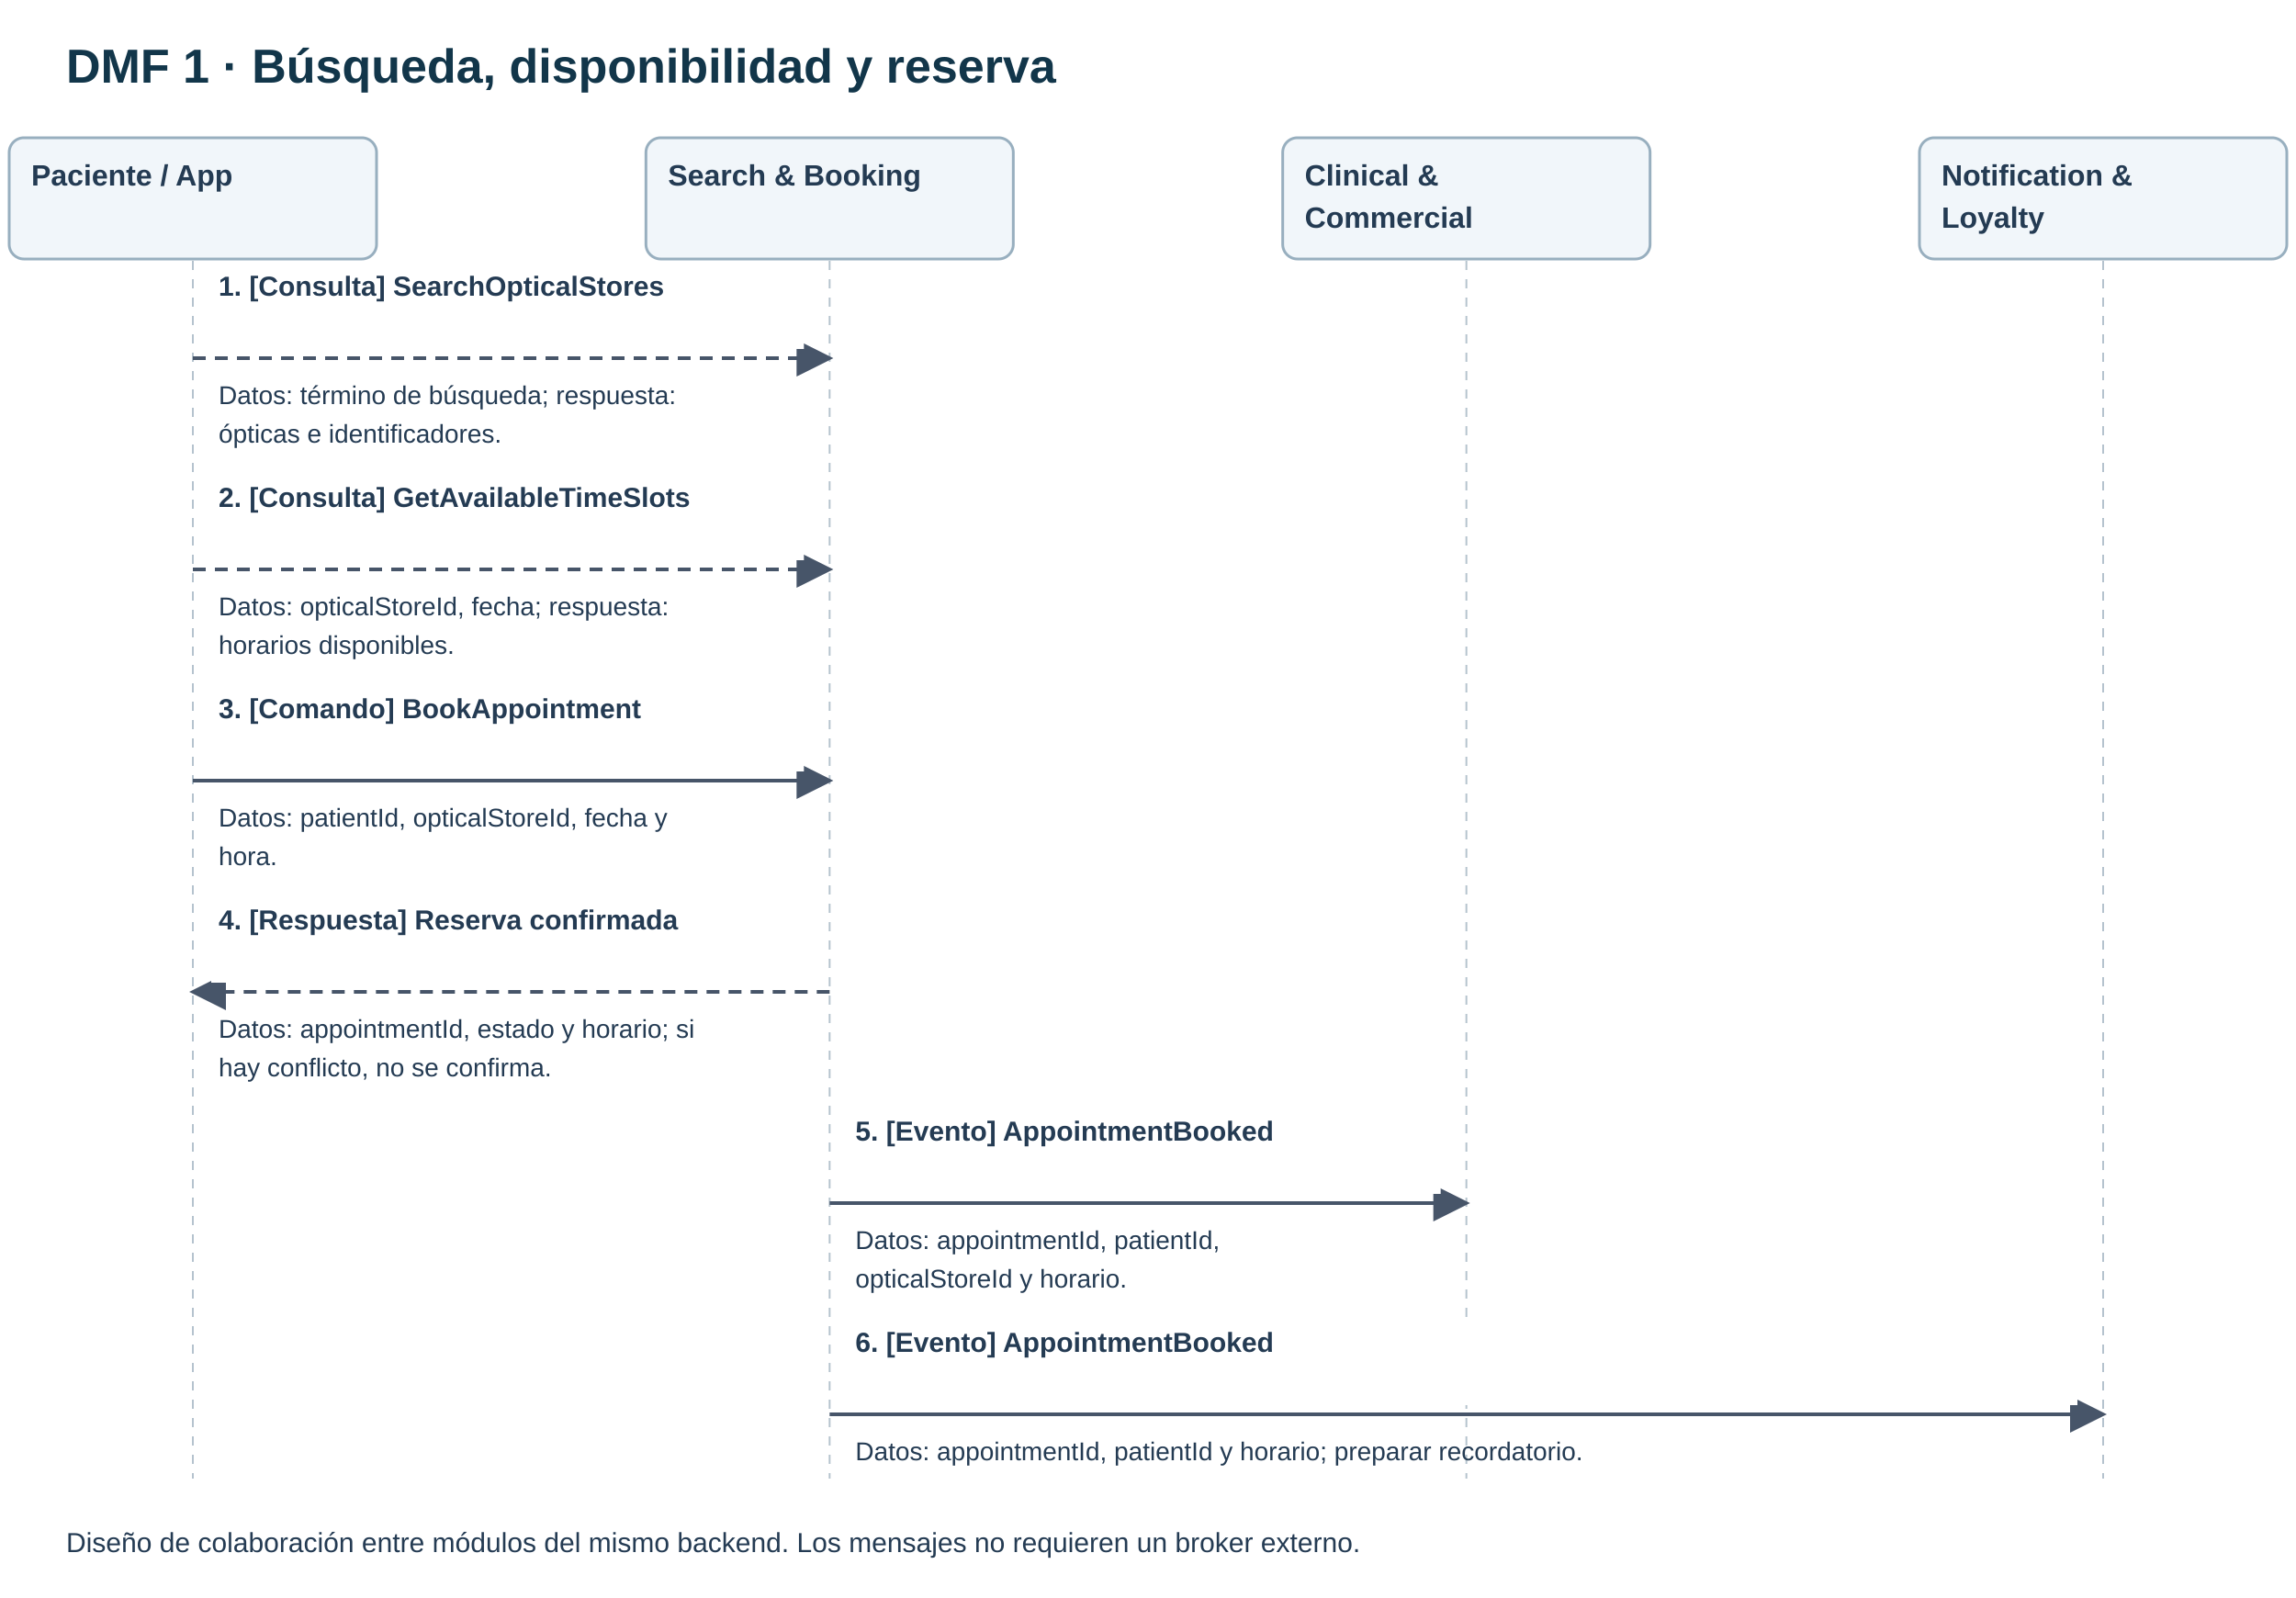
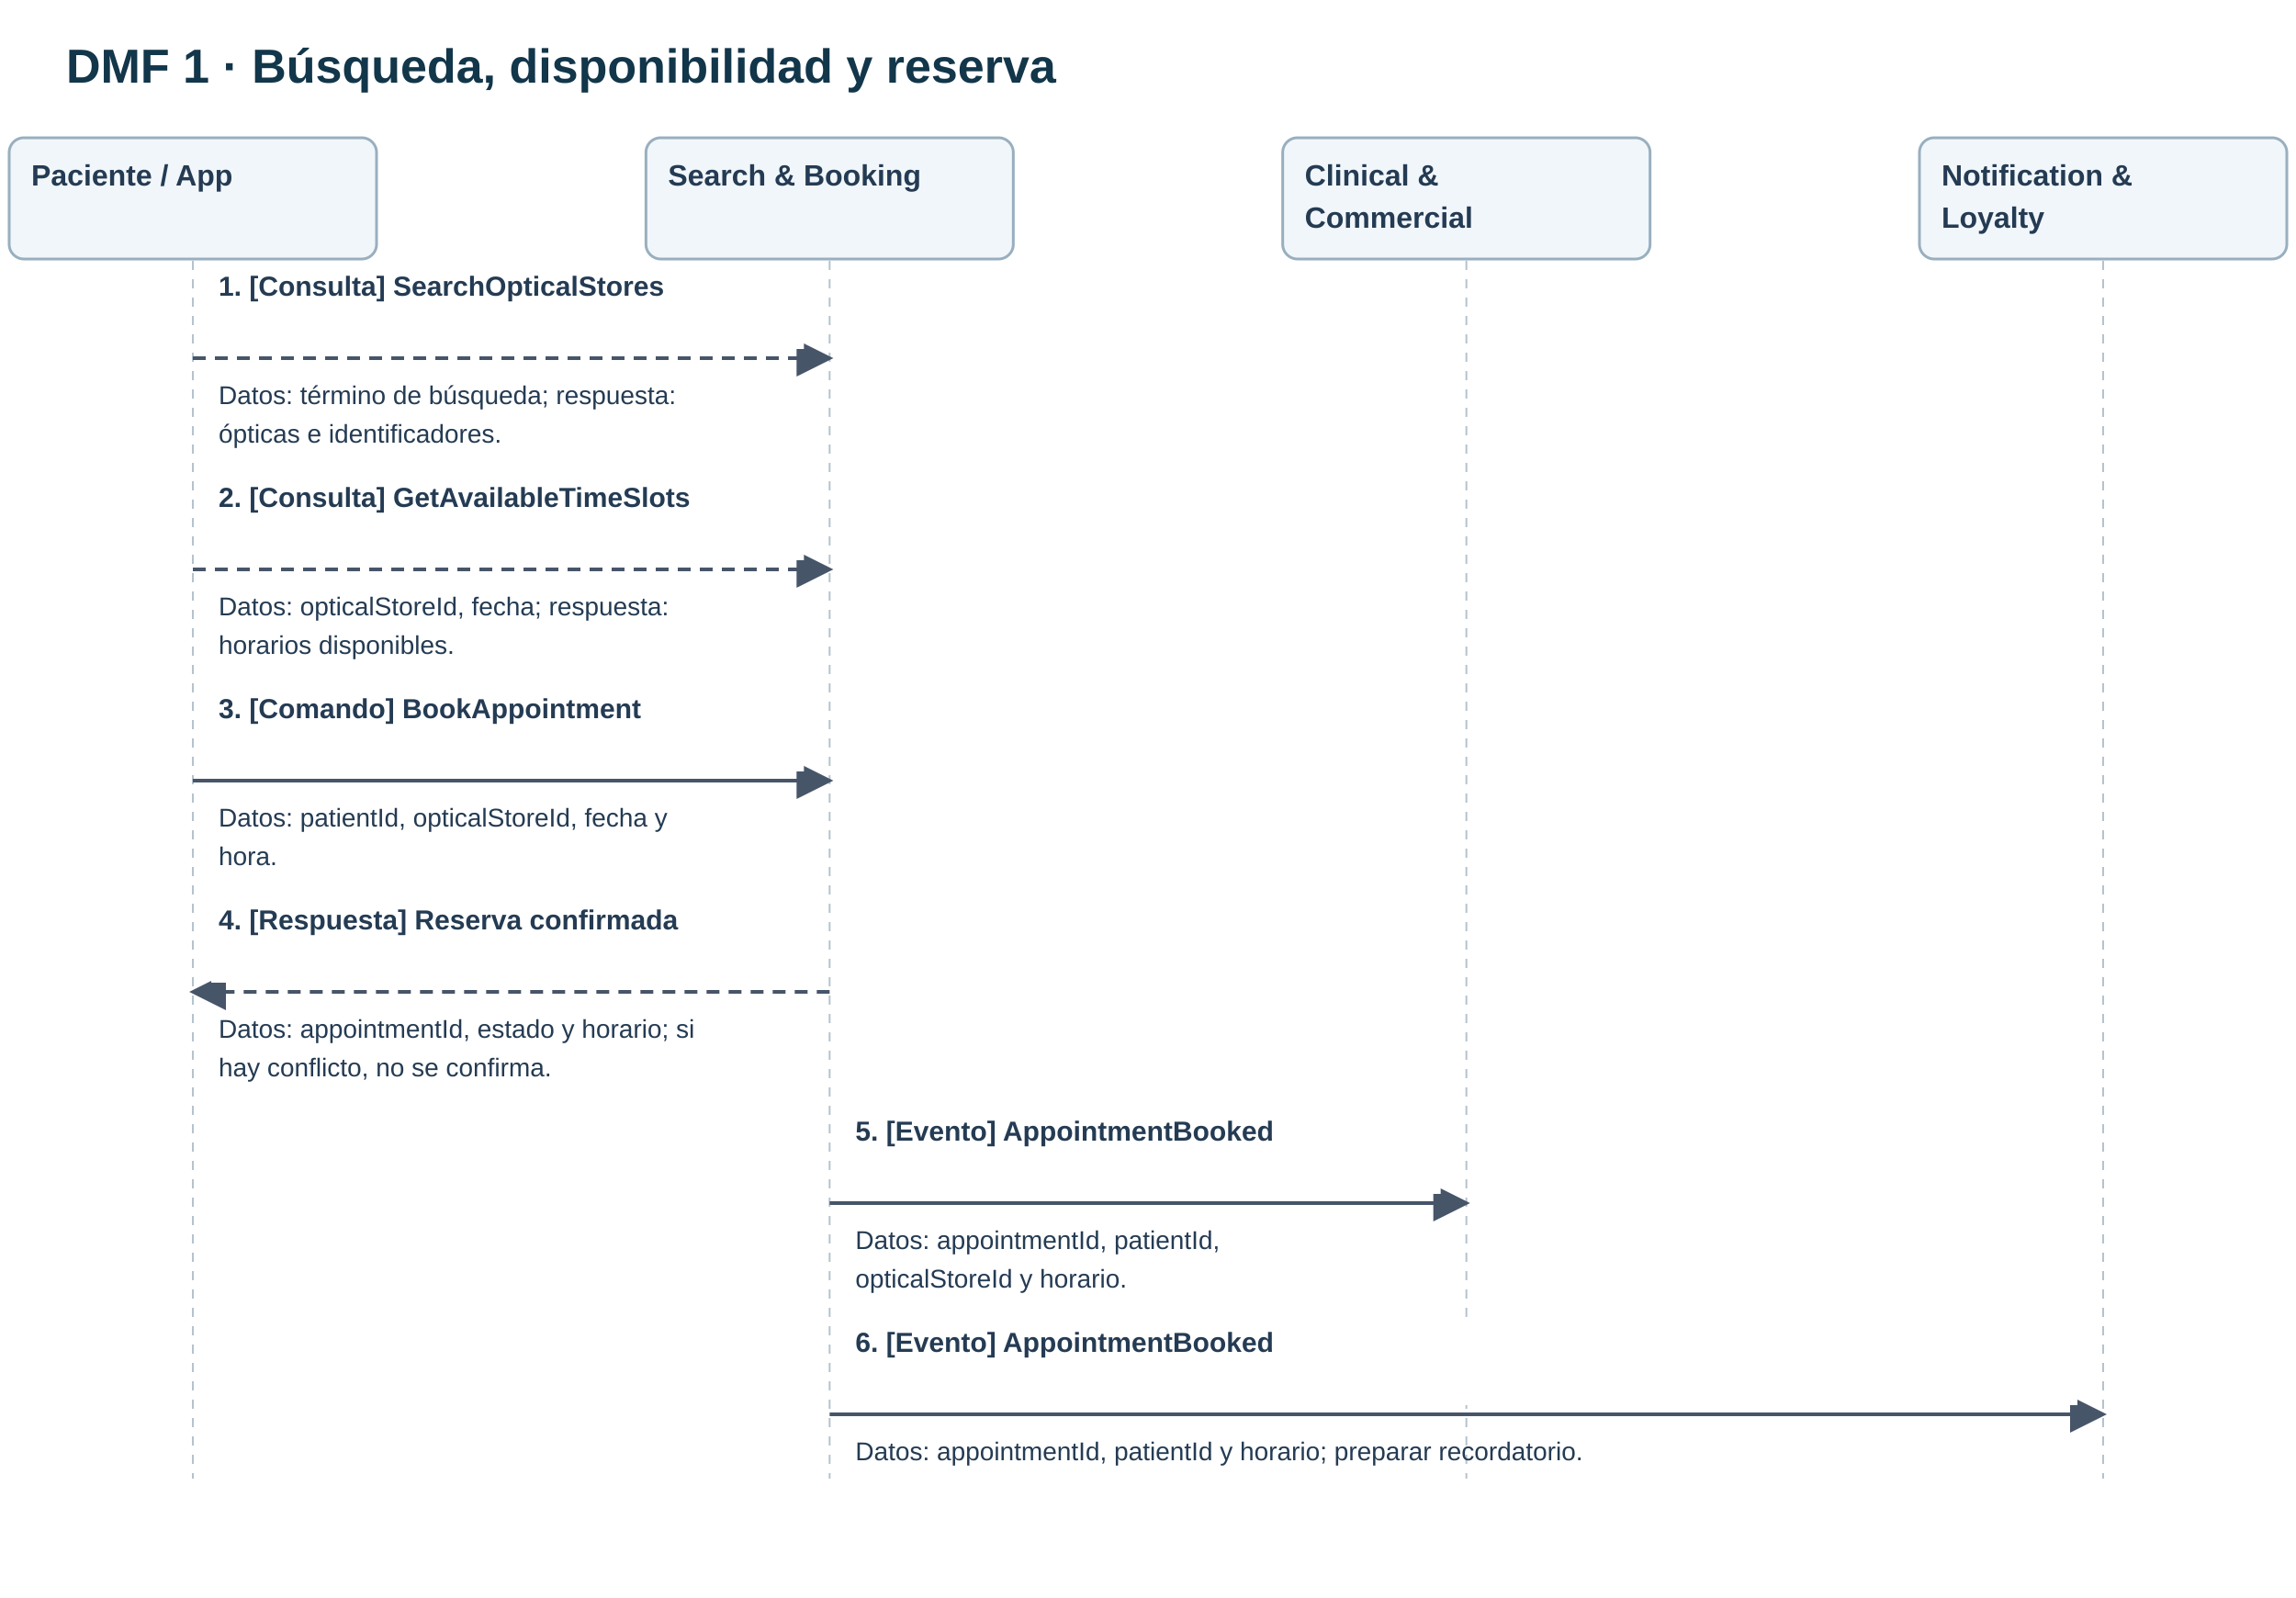
<svg xmlns="http://www.w3.org/2000/svg" width="1250" height="870" viewBox="0 0 1250 870" role="img">
  <defs>
    <marker id="arrow" markerWidth="10" markerHeight="10" refX="9" refY="5" orient="auto-start-reverse">
      <path d="M0,0 L10,5 L0,10" fill="#475569" />
    </marker>
  </defs>
  <rect width="100%" height="100%" fill="#fff" />
  <text x="36" y="45" font-family="Arial,sans-serif" font-size="26" font-weight="bold" fill="#12364a">DMF 1 · Búsqueda, disponibilidad y reserva</text>
  <rect x="5.0" y="75" width="200" height="66" rx="8" fill="#f1f6fa" stroke="#98afbf" stroke-width="1.5" />
  <text x="17.0" y="101" font-family="Arial,sans-serif" font-size="16" fill="#243b53" font-weight="bold">Paciente / App</text>
  <path d="M105.0,142 L105.0,805" stroke="#b5c3ce" stroke-dasharray="5,5" />
  <rect x="351.667" y="75" width="200" height="66" rx="8" fill="#f1f6fa" stroke="#98afbf" stroke-width="1.5" />
  <text x="363.667" y="101" font-family="Arial,sans-serif" font-size="16" fill="#243b53" font-weight="bold">Search &amp; Booking</text>
  <path d="M451.667,142 L451.667,805" stroke="#b5c3ce" stroke-dasharray="5,5" />
  <rect x="698.333" y="75" width="200" height="66" rx="8" fill="#f1f6fa" stroke="#98afbf" stroke-width="1.5" />
  <text x="710.333" y="101" font-family="Arial,sans-serif" font-size="16" fill="#243b53" font-weight="bold">Clinical &amp;</text>
  <text x="710.333" y="124" font-family="Arial,sans-serif" font-size="16" fill="#243b53" font-weight="bold">Commercial</text>
  <path d="M798.333,142 L798.333,805" stroke="#b5c3ce" stroke-dasharray="5,5" />
  <rect x="1045.0" y="75" width="200" height="66" rx="8" fill="#f1f6fa" stroke="#98afbf" stroke-width="1.5" />
  <text x="1057.0" y="101" font-family="Arial,sans-serif" font-size="16" fill="#243b53" font-weight="bold">Notification &amp;</text>
  <text x="1057.0" y="124" font-family="Arial,sans-serif" font-size="16" fill="#243b53" font-weight="bold">Loyalty</text>
  <path d="M1145.0,142 L1145.0,805" stroke="#b5c3ce" stroke-dasharray="5,5" />
  <path d="M105.0,195 L451.667,195" stroke="#475569" stroke-width="2" fill="none" marker-end="url(#arrow)" stroke-dasharray="7,5" />
  <rect x="115.0" y="142" width="322.667" height="48" fill="white" />
  <text x="119.0" y="161" font-family="Arial,sans-serif" font-size="15" fill="#243b53" font-weight="bold">1. [Consulta] SearchOpticalStores</text>
  <text x="119.0" y="220" font-family="Arial,sans-serif" font-size="14" fill="#243b53">Datos: término de búsqueda; respuesta:</text>
  <text x="119.0" y="241" font-family="Arial,sans-serif" font-size="14" fill="#243b53">ópticas e identificadores.</text>
  <path d="M105.0,310 L451.667,310" stroke="#475569" stroke-width="2" fill="none" marker-end="url(#arrow)" stroke-dasharray="7,5" />
  <rect x="115.0" y="257" width="322.667" height="48" fill="white" />
  <text x="119.0" y="276" font-family="Arial,sans-serif" font-size="15" fill="#243b53" font-weight="bold">2. [Consulta] GetAvailableTimeSlots</text>
  <text x="119.0" y="335" font-family="Arial,sans-serif" font-size="14" fill="#243b53">Datos: opticalStoreId, fecha; respuesta:</text>
  <text x="119.0" y="356" font-family="Arial,sans-serif" font-size="14" fill="#243b53">horarios disponibles.</text>
  <path d="M105.0,425 L451.667,425" stroke="#475569" stroke-width="2" fill="none" marker-end="url(#arrow)" />
  <rect x="115.0" y="372" width="322.667" height="48" fill="white" />
  <text x="119.0" y="391" font-family="Arial,sans-serif" font-size="15" fill="#243b53" font-weight="bold">3. [Comando] BookAppointment</text>
  <text x="119.0" y="450" font-family="Arial,sans-serif" font-size="14" fill="#243b53">Datos: patientId, opticalStoreId, fecha y</text>
  <text x="119.0" y="471" font-family="Arial,sans-serif" font-size="14" fill="#243b53">hora.</text>
  <path d="M451.667,540 L105.0,540" stroke="#475569" stroke-width="2" fill="none" marker-end="url(#arrow)" stroke-dasharray="7,5" />
  <rect x="115.0" y="487" width="322.667" height="48" fill="white" />
  <text x="119.0" y="506" font-family="Arial,sans-serif" font-size="15" fill="#243b53" font-weight="bold">4. [Respuesta] Reserva confirmada</text>
  <text x="119.0" y="565" font-family="Arial,sans-serif" font-size="14" fill="#243b53">Datos: appointmentId, estado y horario; si</text>
  <text x="119.0" y="586" font-family="Arial,sans-serif" font-size="14" fill="#243b53">hay conflicto, no se confirma.</text>
  <path d="M451.667,655 L798.333,655" stroke="#475569" stroke-width="2" fill="none" marker-end="url(#arrow)" />
  <rect x="461.667" y="602" width="322.667" height="48" fill="white" />
  <text x="465.667" y="621" font-family="Arial,sans-serif" font-size="15" fill="#243b53" font-weight="bold">5. [Evento] AppointmentBooked</text>
  <text x="465.667" y="680" font-family="Arial,sans-serif" font-size="14" fill="#243b53">Datos: appointmentId, patientId,</text>
  <text x="465.667" y="701" font-family="Arial,sans-serif" font-size="14" fill="#243b53">opticalStoreId y horario.</text>
  <path d="M451.667,770 L1145.0,770" stroke="#475569" stroke-width="2" fill="none" marker-end="url(#arrow)" />
  <rect x="461.667" y="717" width="669.333" height="48" fill="white" />
  <text x="465.667" y="736" font-family="Arial,sans-serif" font-size="15" fill="#243b53" font-weight="bold">6. [Evento] AppointmentBooked</text>
  <text x="465.667" y="795" font-family="Arial,sans-serif" font-size="14" fill="#243b53">Datos: appointmentId, patientId y horario; preparar recordatorio.</text>
-   <text x="36" y="845" font-family="Arial,sans-serif" font-size="15" fill="#243b53">Diseño de colaboración entre módulos del mismo backend. Los mensajes no requieren un broker externo.</text>
</svg>
